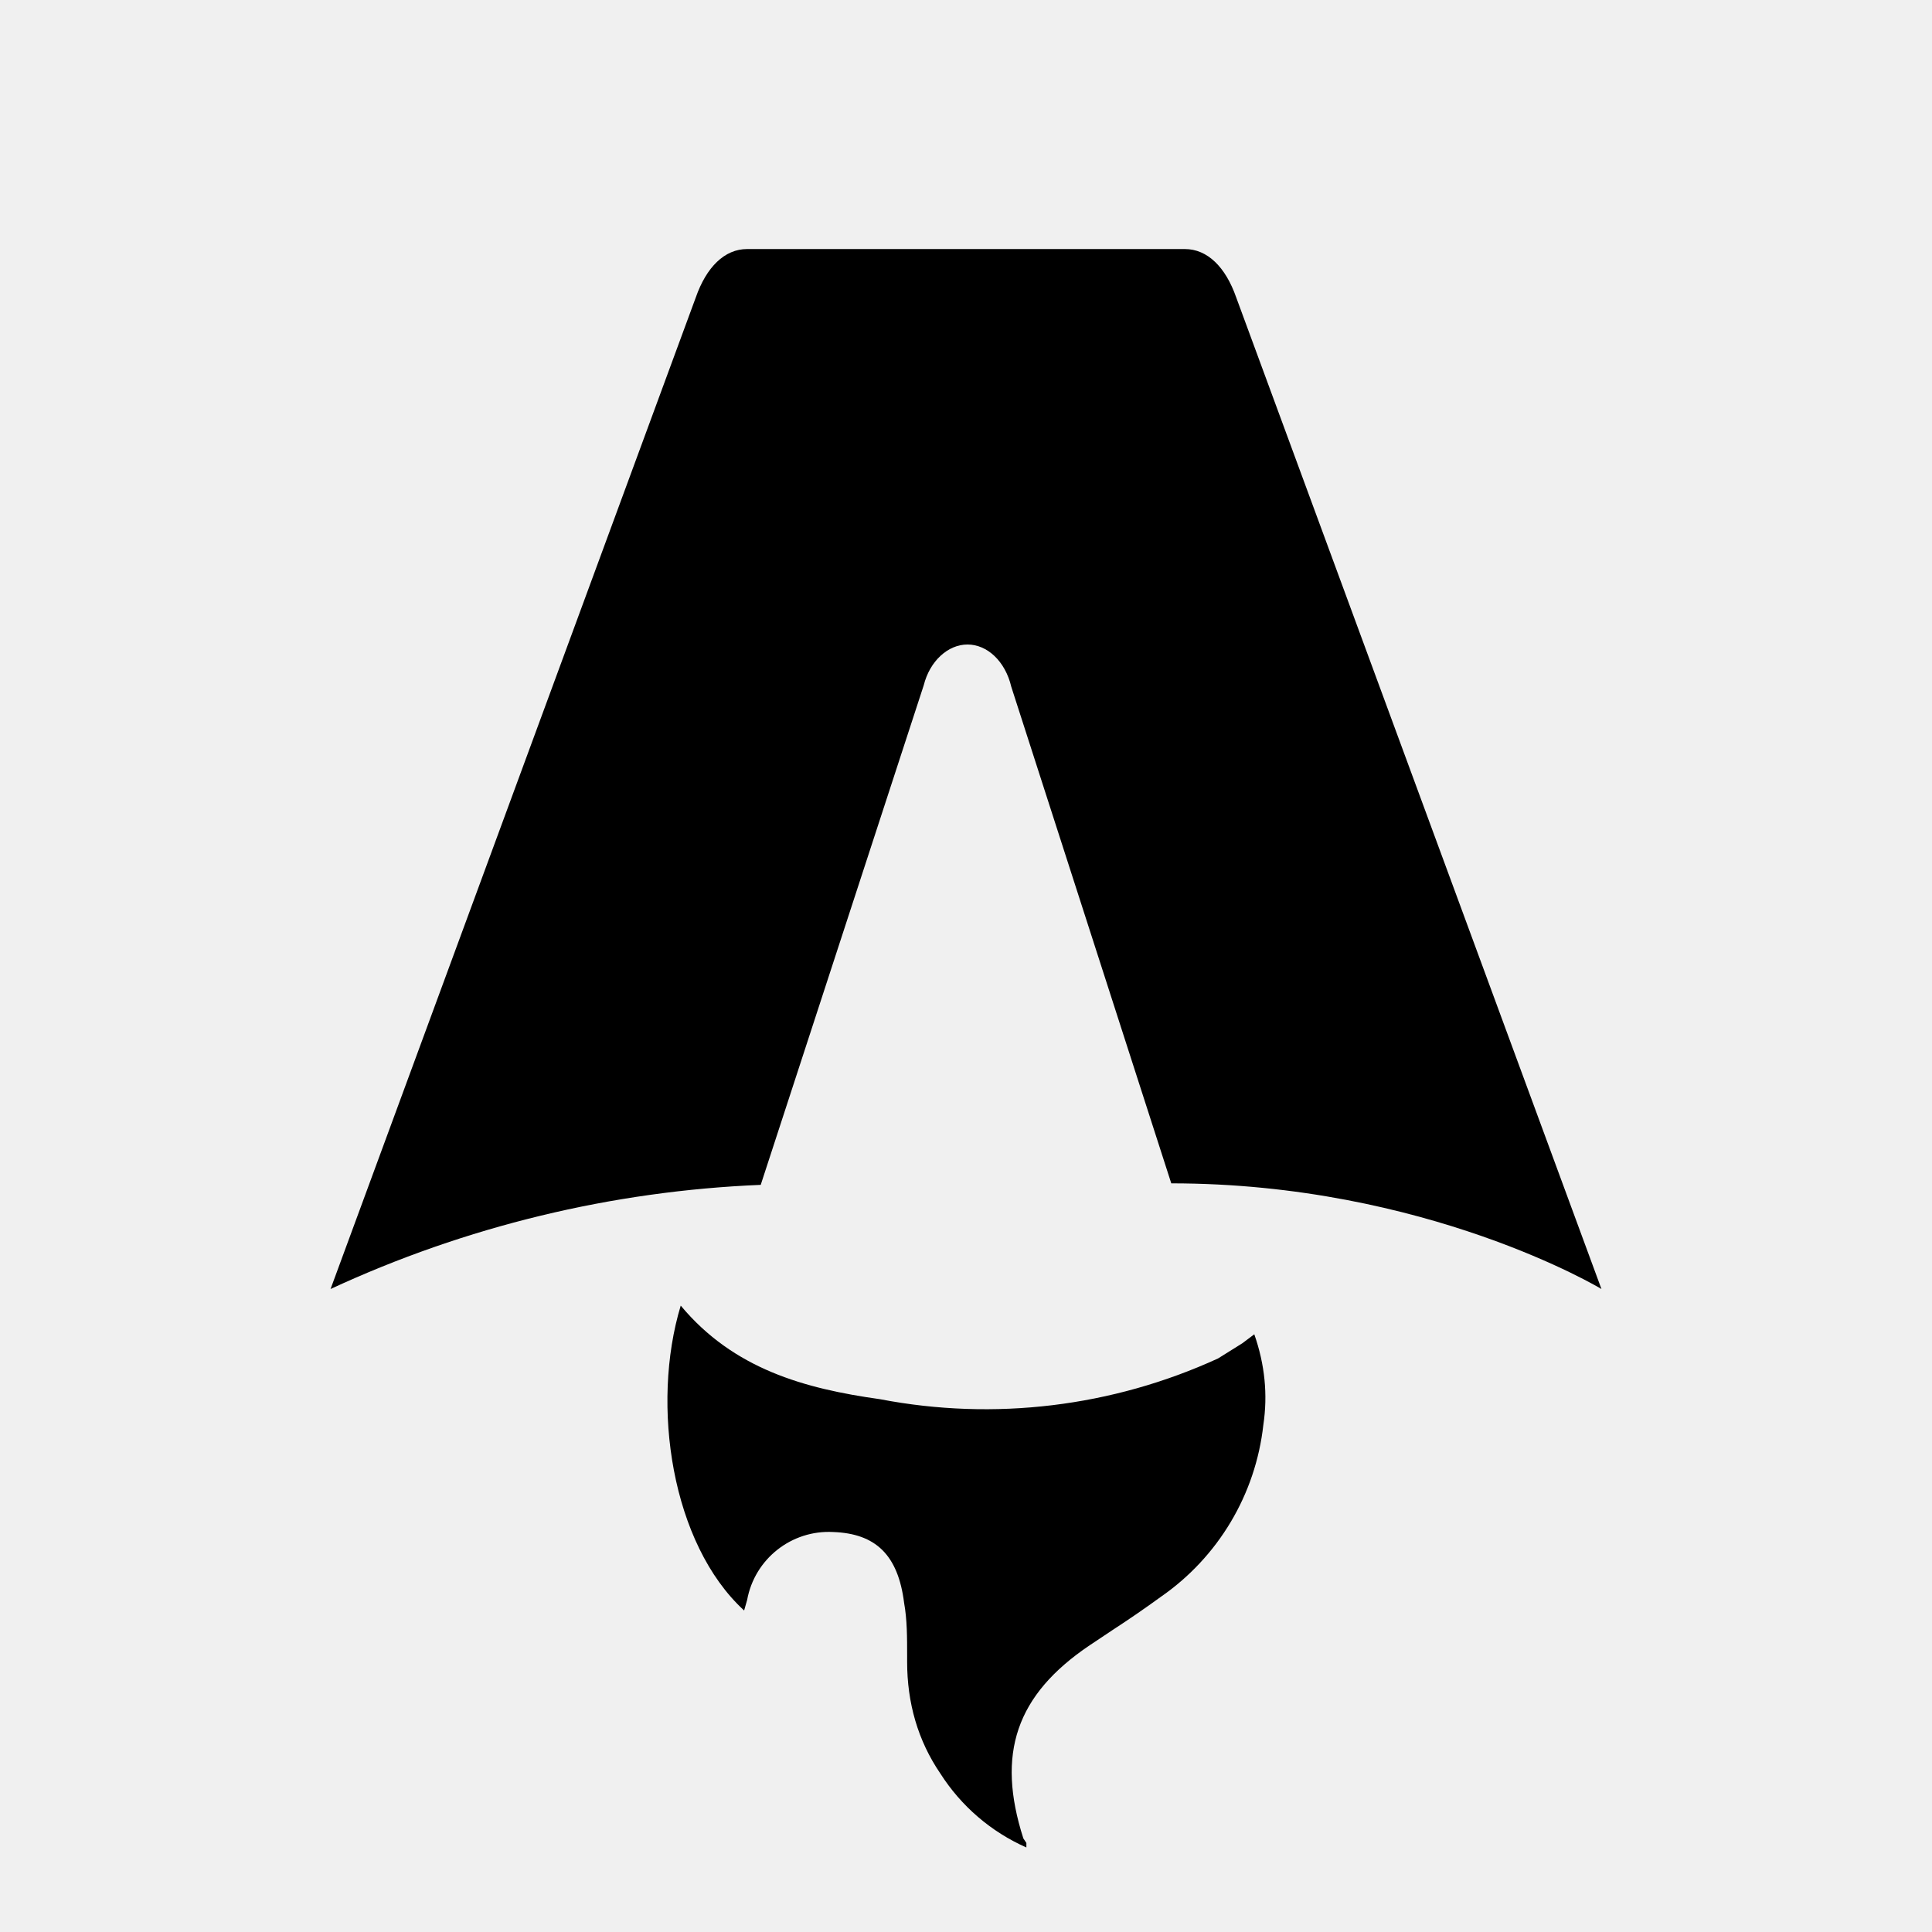
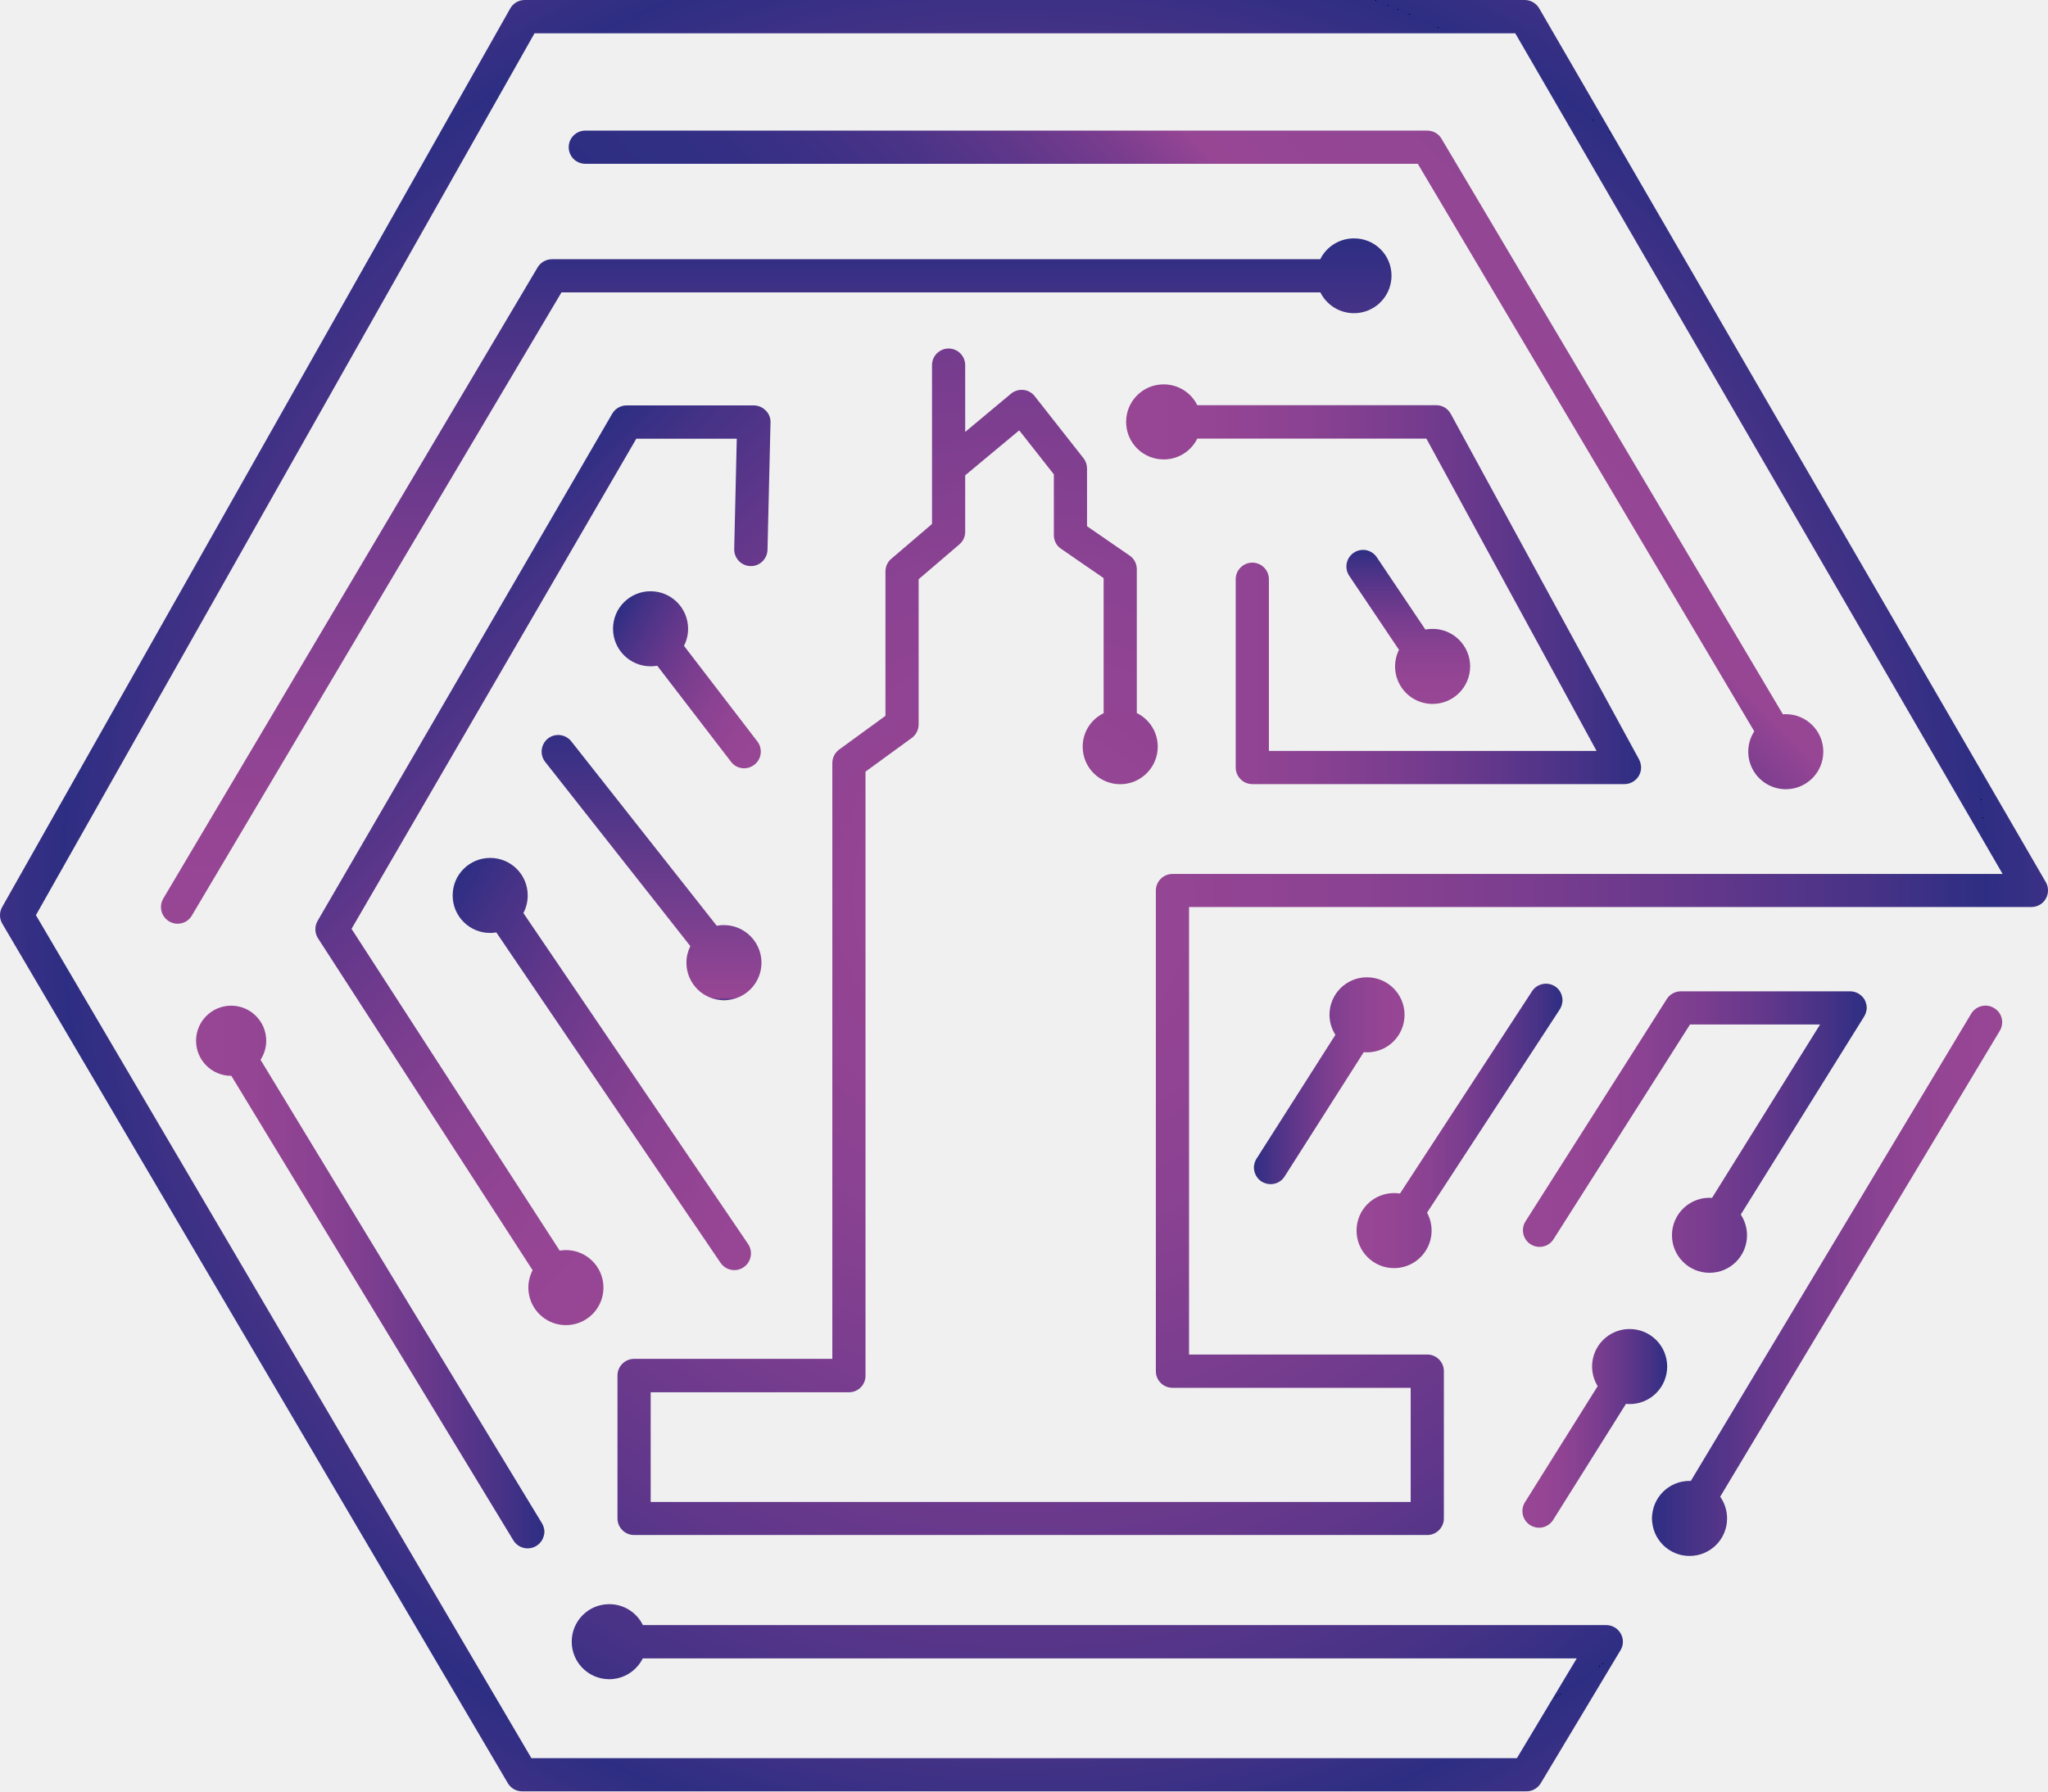
- <svg xmlns="http://www.w3.org/2000/svg" fill="none" viewBox="0 0 128 128">
-   <path d="M50.4 78.5a75.1 75.1 0 0 0-28.5 6.9l24.2-65.7c.7-2 1.9-3.2 3.4-3.2h29c1.5 0 2.7 1.2 3.4 3.2l24.2 65.7s-11.6-7-28.5-7L67 45.5c-.4-1.7-1.6-2.8-2.9-2.8-1.3 0-2.5 1.1-2.9 2.7L50.4 78.5Zm-1.1 28.2Zm-4.2-20.2c-2 6.6-.6 15.8 4.2 20.2a17.5 17.5 0 0 1 .2-.7 5.5 5.5 0 0 1 5.7-4.5c2.8.1 4.3 1.5 4.7 4.7.2 1.1.2 2.3.2 3.5v.4c0 2.7.7 5.2 2.2 7.4a13 13 0 0 0 5.7 4.9v-.3l-.2-.3c-1.8-5.6-.5-9.5 4.4-12.8l1.5-1a73 73 0 0 0 3.2-2.2 16 16 0 0 0 6.8-11.4c.3-2 .1-4-.6-6l-.8.6-1.6 1a37 37 0 0 1-22.4 2.7c-5-.7-9.7-2-13.2-6.2Z" />
-   <style>
-         path { fill: #000; }
-         @media (prefers-color-scheme: dark) {
-             path { fill: #FFF; }
-         }
-     </style>
+ <svg xmlns="http://www.w3.org/2000/svg" viewBox="82.196 226.37 183.889 160.88" version="1.1" id="svg184" width="183.889" height="160.88">
+   <defs id="defs184" />
+   <linearGradient id="a" x1="312.404" x2="312.404" y1="310.678" y2="388.55" gradientUnits="userSpaceOnUse">
+     <stop offset="0" style="stop-color:#914694" id="stop1" />
+     <stop offset="0" style="stop-color:#954694" id="stop2" />
+     <stop offset="0" style="stop-color:#974694" id="stop3" />
+     <stop offset=".168" style="stop-color:#944593" id="stop4" />
+     <stop offset=".345" style="stop-color:#8b4292" id="stop5" />
+     <stop offset=".526" style="stop-color:#7a3d8f" id="stop6" />
+     <stop offset=".711" style="stop-color:#62378b" id="stop7" />
+     <stop offset=".896" style="stop-color:#443286" id="stop8" />
+     <stop offset="1" style="stop-color:#2d2e83" id="stop9" />
+     <stop offset="1" style="stop-color:#000" id="stop10" />
+   </linearGradient>
+   <linearGradient id="b" x1="380.04" x2="380.04" y1="311.546" y2="387.717" gradientUnits="userSpaceOnUse">
+     <stop offset="0" style="stop-color:#914694" id="stop11" />
+     <stop offset="0" style="stop-color:#954694" id="stop12" />
+     <stop offset="0" style="stop-color:#974694" id="stop13" />
+     <stop offset=".168" style="stop-color:#944593" id="stop14" />
+     <stop offset=".345" style="stop-color:#8b4292" id="stop15" />
+     <stop offset=".526" style="stop-color:#7a3d8f" id="stop16" />
+     <stop offset=".711" style="stop-color:#62378b" id="stop17" />
+     <stop offset=".896" style="stop-color:#443286" id="stop18" />
+     <stop offset="1" style="stop-color:#2d2e83" id="stop19" />
+     <stop offset="1" style="stop-color:#000" id="stop20" />
+   </linearGradient>
+   <linearGradient id="c" x1="437.013" x2="437.013" y1="310.684" y2="390.227" gradientUnits="userSpaceOnUse">
+     <stop offset="0" style="stop-color:#914694" id="stop21" />
+     <stop offset="0" style="stop-color:#954694" id="stop22" />
+     <stop offset="0" style="stop-color:#974694" id="stop23" />
+     <stop offset=".168" style="stop-color:#944593" id="stop24" />
+     <stop offset=".345" style="stop-color:#8b4292" id="stop25" />
+     <stop offset=".526" style="stop-color:#7a3d8f" id="stop26" />
+     <stop offset=".711" style="stop-color:#62378b" id="stop27" />
+     <stop offset=".896" style="stop-color:#443286" id="stop28" />
+     <stop offset="1" style="stop-color:#2d2e83" id="stop29" />
+     <stop offset="1" style="stop-color:#000" id="stop30" />
+   </linearGradient>
+   <radialGradient id="d" cx="174.142" cy="307.272" r="86.386" gradientUnits="userSpaceOnUse" spreadMethod="reflect" gradientTransform="translate(-2.3231027e-4,-0.47)">
+     <stop offset="0" style="stop-color:#914694" id="stop31" />
+     <stop offset="0" style="stop-color:#954694" id="stop32" />
+     <stop offset="0" style="stop-color:#974694" id="stop33" />
+     <stop offset=".168" style="stop-color:#944593" id="stop34" />
+     <stop offset=".345" style="stop-color:#8b4292" id="stop35" />
+     <stop offset=".526" style="stop-color:#7a3d8f" id="stop36" />
+     <stop offset=".711" style="stop-color:#62378b" id="stop37" />
+     <stop offset=".896" style="stop-color:#443286" id="stop38" />
+     <stop offset="1" style="stop-color:#2d2e83" id="stop39" />
+     <stop offset="1" style="stop-color:#000" id="stop40" />
+   </radialGradient>
+   <path d="m 265.89,307.08 c -0.27,0.47 -0.76,0.75 -1.3,0.75 h -75.63 v 40.19 h 21.39 c 0.82,0 1.49,0.67 1.49,1.49 v 13.23 c 0,0.82 -0.67,1.49 -1.49,1.49 h -71.22 c -0.82,0 -1.49,-0.67 -1.49,-1.49 V 349.9 c 0,-0.82 0.67,-1.49 1.49,-1.49 h 17.8 V 294.9 c 0,-0.48 0.23,-0.93 0.61,-1.21 l 4.16,-3.03 v -12.97 c 0,-0.44 0.19,-0.85 0.52,-1.13 l 3.66,-3.13 v -14.27 c 0,-0.82 0.67,-1.49 1.49,-1.49 0.82,0 1.49,0.67 1.49,1.49 v 6 l 4.11,-3.43 c 0.31,-0.26 0.71,-0.38 1.12,-0.34 0.4,0.04 0.76,0.24 1.01,0.56 l 4.38,5.57 c 0.21,0.26 0.32,0.59 0.32,0.93 v 5.18 l 3.83,2.64 c 0.41,0.28 0.64,0.74 0.64,1.23 v 12.91 c 1.11,0.54 1.88,1.69 1.88,3.02 0,1.86 -1.51,3.37 -3.37,3.37 -1.86,0 -3.37,-1.5 -3.37,-3.37 0,-1.11 0.54,-2.1 1.37,-2.7 0.16,-0.12 0.33,-0.22 0.51,-0.31 v -12.13 l -3.83,-2.64 c -0.41,-0.27 -0.64,-0.73 -0.64,-1.23 v -5.45 l -3.11,-3.95 -4.85,4.04 v 5.07 c 0,0.44 -0.19,0.85 -0.52,1.13 l -3.66,3.13 v 13.04 c 0,0.48 -0.23,0.93 -0.61,1.21 l -4.16,3.03 v 54.25 c 0,0.83 -0.66,1.49 -1.49,1.49 h -17.8 v 9.85 h 68.24 v -10.25 h -21.39 c -0.82,0 -1.49,-0.67 -1.49,-1.49 v -43.17 c 0,-0.82 0.67,-1.49 1.49,-1.49 h 74.54 l -43.76,-75.5 h -88.06 l -44.77,79.2 44.49,75.71 h 88.49 l 5.37,-8.96 h -83.86 c -0.12,0.24 -0.27,0.47 -0.44,0.67 -0.61,0.73 -1.53,1.2 -2.57,1.2 -1.86,0 -3.37,-1.51 -3.37,-3.37 0,-1.86 1.5,-3.37 3.37,-3.37 1.33,0 2.48,0.77 3.02,1.88 h 86.5 c 0.54,0 1.03,0.29 1.3,0.76 0.27,0.47 0.26,1.04 -0.02,1.5 l -7.16,11.94 c -0.27,0.45 -0.76,0.73 -1.28,0.73 h -90.19 c -0.53,0 -1.01,-0.28 -1.28,-0.74 L 82.4,309.32 c -0.27,-0.46 -0.27,-1.03 -0.01,-1.49 l 45.62,-80.7 c 0.26,-0.47 0.76,-0.76 1.3,-0.76 h 89.79 c 0.53,0 1.03,0.29 1.3,0.75 l 2.488,4.292 43.002,74.188 c 0.26,0.45 0.26,1.02 0,1.48 z" style="fill:url(#d)" id="path40" />
+   <linearGradient id="e" x1="214.786" x2="174.876" y1="242.39" y2="282.3" gradientUnits="userSpaceOnUse" gradientTransform="translate(-2.3231027e-4,-0.47)">
+     <stop offset="0" style="stop-color:#914694" id="stop41" />
+     <stop offset=".199" style="stop-color:#954694" id="stop42" />
+     <stop offset=".274" style="stop-color:#974694" id="stop43" />
+     <stop offset=".276" style="stop-color:#974694" id="stop44" />
+     <stop offset=".385" style="stop-color:#783c8e" id="stop45" />
+     <stop offset=".496" style="stop-color:#5f378a" id="stop46" />
+     <stop offset=".611" style="stop-color:#4a3387" id="stop47" />
+     <stop offset=".731" style="stop-color:#3b3085" id="stop48" />
+     <stop offset=".857" style="stop-color:#312f84" id="stop49" />
+     <stop offset="1" style="stop-color:#2d2e83" id="stop50" />
+     <stop offset="1" style="stop-color:#000" id="stop51" />
+   </linearGradient>
+   <path d="m 245.91,293.88 c 0,1.86 -1.5,3.37 -3.37,3.37 a 3.372,3.372 0 0 1 -2.83,-5.2 l -30.21,-50.97 h -74.75 c -0.82,0 -1.49,-0.67 -1.49,-1.49 0,-0.82 0.67,-1.49 1.49,-1.49 h 75.6 c 0.53,0 1.02,0.28 1.28,0.73 l 30.65,51.69 c 0.09,-0.01 0.17,-0.01 0.26,-0.01 1.86,0 3.37,1.51 3.37,3.37 z" style="fill:url(#e)" id="path51" />
+   <linearGradient id="f" x1="151.896" x2="151.896" y1="309.791" y2="248.234" gradientUnits="userSpaceOnUse" gradientTransform="translate(-2.3231027e-4,-0.47)">
+     <stop offset="0" style="stop-color:#914694" id="stop52" />
+     <stop offset="0" style="stop-color:#954694" id="stop53" />
+     <stop offset="0" style="stop-color:#974694" id="stop54" />
+     <stop offset=".168" style="stop-color:#944593" id="stop55" />
+     <stop offset=".345" style="stop-color:#8b4292" id="stop56" />
+     <stop offset=".526" style="stop-color:#7a3d8f" id="stop57" />
+     <stop offset=".711" style="stop-color:#62378b" id="stop58" />
+     <stop offset=".896" style="stop-color:#443286" id="stop59" />
+     <stop offset="1" style="stop-color:#2d2e83" id="stop60" />
+     <stop offset="1" style="stop-color:#000" id="stop61" />
+   </linearGradient>
+   <path d="m 207.14,251.13 a 3.372,3.372 0 0 1 -6.39,1.5 h -68.14 L 99.42,308.6 c -0.27,0.47 -0.77,0.73 -1.28,0.73 a 1.5,1.5 0 0 1 -1.29,-2.25 l 33.62,-56.7 c 0.27,-0.45 0.76,-0.73 1.29,-0.73 h 68.98 a 3.37,3.37 0 0 1 3.02,-1.87 3.344,3.344 0 0 1 3.38,3.35 z" style="fill:url(#f)" id="path61" />
+   <linearGradient id="g" x1="158.392" x2="118.815" y1="321.86" y2="282.283" gradientUnits="userSpaceOnUse" gradientTransform="translate(-2.3231027e-4,-0.47)">
+     <stop offset="0" style="stop-color:#914694" id="stop62" />
+     <stop offset="0" style="stop-color:#954694" id="stop63" />
+     <stop offset="0" style="stop-color:#974694" id="stop64" />
+     <stop offset=".168" style="stop-color:#944593" id="stop65" />
+     <stop offset=".345" style="stop-color:#8b4292" id="stop66" />
+     <stop offset=".526" style="stop-color:#7a3d8f" id="stop67" />
+     <stop offset=".711" style="stop-color:#62378b" id="stop68" />
+     <stop offset=".896" style="stop-color:#443286" id="stop69" />
+     <stop offset="1" style="stop-color:#2d2e83" id="stop70" />
+     <stop offset="1" style="stop-color:#000" id="stop71" />
+   </linearGradient>
+   <path d="m 151.38,264.3 -0.27,11.45 c -0.02,0.82 -0.71,1.49 -1.53,1.46 a 1.5,1.5 0 0 1 -1.46,-1.52 l 0.23,-9.92 h -9.02 l -25.57,44.02 18.69,28.9 c 0.19,-0.03 0.37,-0.05 0.56,-0.05 1.86,0 3.37,1.51 3.37,3.37 0,1.86 -1.5,3.37 -3.37,3.37 a 3.372,3.372 0 0 1 -2.99,-4.93 l -19.27,-29.81 c -0.3,-0.47 -0.32,-1.07 -0.04,-1.56 l 26.46,-45.56 c 0.27,-0.46 0.76,-0.74 1.29,-0.74 h 11.41 c 0.41,0 0.79,0.16 1.07,0.45 0.3,0.28 0.45,0.67 0.44,1.07 z" style="fill:url(#g)" id="path71" />
+   <linearGradient id="h" x1="140.697" x2="140.697" y1="292.856" y2="316.669" gradientUnits="userSpaceOnUse" gradientTransform="translate(-2.3231027e-4,-0.47)">
+     <stop offset="0" style="stop-color:#914694" id="stop72" />
+     <stop offset="0" style="stop-color:#8d4593" id="stop73" />
+     <stop offset="0" style="stop-color:#824191" id="stop74" />
+     <stop offset="0" style="stop-color:#6f3b8d" id="stop75" />
+     <stop offset="0" style="stop-color:#543589" id="stop76" />
+     <stop offset="0" style="stop-color:#332f84" id="stop77" />
+     <stop offset=".99" style="stop-color:#974694" id="stop78" />
+     <stop offset=".991" style="stop-color:#924493" id="stop79" />
+     <stop offset=".993" style="stop-color:#834090" id="stop80" />
+     <stop offset=".996" style="stop-color:#6a398c" id="stop81" />
+     <stop offset=".999" style="stop-color:#463287" id="stop82" />
+     <stop offset="1" style="stop-color:#2d2e83" id="stop83" />
+     <stop offset="1" style="stop-color:#000" id="stop84" />
+   </linearGradient>
+   <path d="m 150.57,312.83 c 0,1.86 -1.51,3.37 -3.37,3.37 -1.86,0 -3.37,-1.51 -3.37,-3.37 0,-0.54 0.13,-1.04 0.35,-1.49 l -13.03,-16.54 c -0.51,-0.64 -0.4,-1.58 0.24,-2.1 0.64,-0.51 1.59,-0.4 2.1,0.25 l 13.06,16.56 a 3.387,3.387 0 0 1 4.02,3.32 z" style="fill:url(#h)" id="path84" />
+   <linearGradient id="i" x1="208.645" x2="208.645" y1="290.058" y2="276.226" gradientUnits="userSpaceOnUse" gradientTransform="translate(-2.3231027e-4,-0.47)">
+     <stop offset="0" style="stop-color:#914694" id="stop85" />
+     <stop offset="0" style="stop-color:#954694" id="stop86" />
+     <stop offset="0" style="stop-color:#974694" id="stop87" />
+     <stop offset=".168" style="stop-color:#944593" id="stop88" />
+     <stop offset=".345" style="stop-color:#8b4292" id="stop89" />
+     <stop offset=".526" style="stop-color:#7a3d8f" id="stop90" />
+     <stop offset=".711" style="stop-color:#62378b" id="stop91" />
+     <stop offset=".896" style="stop-color:#443286" id="stop92" />
+     <stop offset="1" style="stop-color:#2d2e83" id="stop93" />
+     <stop offset="1" style="stop-color:#000" id="stop94" />
+   </linearGradient>
+   <path d="m 214.2,286.22 c 0,1.86 -1.51,3.37 -3.37,3.37 a 3.365,3.365 0 0 1 -3.02,-4.86 l -4.47,-6.65 c -0.46,-0.69 -0.27,-1.61 0.41,-2.07 0.69,-0.46 1.61,-0.28 2.07,0.41 l 4.36,6.49 c 0.21,-0.04 0.43,-0.06 0.65,-0.06 1.86,0 3.37,1.51 3.37,3.37 z" style="fill:url(#i)" id="path94" />
+   <linearGradient id="j" x1="208.311" x2="194.789" y1="323.909" y2="323.909" gradientUnits="userSpaceOnUse" gradientTransform="translate(-2.3231027e-4,-0.47)">
+     <stop offset="0" style="stop-color:#914694" id="stop95" />
+     <stop offset="0" style="stop-color:#954694" id="stop96" />
+     <stop offset="0" style="stop-color:#974694" id="stop97" />
+     <stop offset=".168" style="stop-color:#944593" id="stop98" />
+     <stop offset=".345" style="stop-color:#8b4292" id="stop99" />
+     <stop offset=".526" style="stop-color:#7a3d8f" id="stop100" />
+     <stop offset=".711" style="stop-color:#62378b" id="stop101" />
+     <stop offset=".896" style="stop-color:#443286" id="stop102" />
+     <stop offset="1" style="stop-color:#2d2e83" id="stop103" />
+     <stop offset="1" style="stop-color:#000" id="stop104" />
+   </linearGradient>
+   <path d="m 208.31,317.51 c 0,1.86 -1.5,3.37 -3.37,3.37 -0.1,0 -0.2,-0.01 -0.29,-0.02 l -7.11,11.17 c -0.28,0.45 -0.76,0.69 -1.26,0.69 -0.27,0 -0.55,-0.08 -0.8,-0.23 a 1.5,1.5 0 0 1 -0.46,-2.06 l 7.08,-11.12 c -0.33,-0.52 -0.53,-1.14 -0.53,-1.8 0,-1.86 1.5,-3.37 3.37,-3.37 1.87,0.01 3.37,1.52 3.37,3.37 z" style="fill:url(#j)" id="path104" />
+   <linearGradient id="k" x1="203.995" x2="222.489" y1="327.948" y2="327.948" gradientUnits="userSpaceOnUse" gradientTransform="translate(-2.3231027e-4,-0.47)">
+     <stop offset="0" style="stop-color:#914694" id="stop105" />
+     <stop offset="0" style="stop-color:#954694" id="stop106" />
+     <stop offset="0" style="stop-color:#974694" id="stop107" />
+     <stop offset=".168" style="stop-color:#944593" id="stop108" />
+     <stop offset=".345" style="stop-color:#8b4292" id="stop109" />
+     <stop offset=".526" style="stop-color:#7a3d8f" id="stop110" />
+     <stop offset=".711" style="stop-color:#62378b" id="stop111" />
+     <stop offset=".896" style="stop-color:#443286" id="stop112" />
+     <stop offset="1" style="stop-color:#2d2e83" id="stop113" />
+     <stop offset="1" style="stop-color:#000" id="stop114" />
+   </linearGradient>
+   <path d="m 222.25,317.02 -11.92,18.26 a 3.372,3.372 0 0 1 -2.96,4.98 c -1.86,0 -3.37,-1.5 -3.37,-3.37 0,-1.87 1.51,-3.37 3.37,-3.37 0.18,0 0.35,0.01 0.53,0.04 l 11.86,-18.17 c 0.45,-0.69 1.38,-0.88 2.07,-0.43 0.67,0.44 0.86,1.36 0.42,2.06 z" style="fill:url(#k)" id="path114" />
+   <linearGradient id="l" x1="218.922" x2="249.792" y1="328.515" y2="328.515" gradientUnits="userSpaceOnUse" gradientTransform="translate(-2.3231027e-4,-0.47)">
+     <stop offset="0" style="stop-color:#914694" id="stop115" />
+     <stop offset="0" style="stop-color:#954694" id="stop116" />
+     <stop offset="0" style="stop-color:#974694" id="stop117" />
+     <stop offset=".168" style="stop-color:#944593" id="stop118" />
+     <stop offset=".345" style="stop-color:#8b4292" id="stop119" />
+     <stop offset=".526" style="stop-color:#7a3d8f" id="stop120" />
+     <stop offset=".711" style="stop-color:#62378b" id="stop121" />
+     <stop offset=".896" style="stop-color:#443286" id="stop122" />
+     <stop offset="1" style="stop-color:#2d2e83" id="stop123" />
+     <stop offset="1" style="stop-color:#000" id="stop124" />
+   </linearGradient>
+   <path d="m 249.56,317.69 -11.06,17.76 c 0.35,0.53 0.56,1.17 0.56,1.86 0,1.86 -1.5,3.37 -3.37,3.37 -1.86,0 -3.37,-1.51 -3.37,-3.37 a 3.365,3.365 0 0 1 3.6,-3.36 l 9.7,-15.57 h -11.68 l -12.25,19.28 c -0.44,0.7 -1.36,0.9 -2.06,0.46 -0.69,-0.44 -0.9,-1.36 -0.46,-2.06 l 12.69,-19.97 c 0.27,-0.43 0.75,-0.69 1.26,-0.69 h 15.2 c 0.54,0 1.04,0.3 1.31,0.77 0.24,0.48 0.23,1.06 -0.07,1.52 z" style="fill:url(#l)" id="path124" />
+   <linearGradient id="m" x1="183.306" x2="229.547" y1="279.311" y2="279.311" gradientUnits="userSpaceOnUse" gradientTransform="translate(-2.3231027e-4,-0.47)">
+     <stop offset="0" style="stop-color:#914694" id="stop125" />
+     <stop offset="0" style="stop-color:#954694" id="stop126" />
+     <stop offset="0" style="stop-color:#974694" id="stop127" />
+     <stop offset=".168" style="stop-color:#944593" id="stop128" />
+     <stop offset=".345" style="stop-color:#8b4292" id="stop129" />
+     <stop offset=".526" style="stop-color:#7a3d8f" id="stop130" />
+     <stop offset=".711" style="stop-color:#62378b" id="stop131" />
+     <stop offset=".896" style="stop-color:#443286" id="stop132" />
+     <stop offset="1" style="stop-color:#2d2e83" id="stop133" />
+     <stop offset="1" style="stop-color:#000" id="stop134" />
+   </linearGradient>
+   <path d="m 229.34,296.06 c -0.27,0.45 -0.76,0.73 -1.28,0.73 h -33.42 c -0.82,0 -1.49,-0.67 -1.49,-1.49 v -16.91 c 0,-0.82 0.67,-1.49 1.49,-1.49 0.82,0 1.49,0.67 1.49,1.49 v 15.42 h 29.42 l -15.28,-28.05 h -20.57 a 3.347,3.347 0 0 1 -3.02,1.87 c -1.86,0 -3.37,-1.5 -3.37,-3.37 0,-1.86 1.5,-3.37 3.37,-3.37 1.33,0 2.47,0.76 3.02,1.87 h 21.45 c 0.55,0 1.05,0.3 1.31,0.78 l 16.91,31.04 c 0.24,0.47 0.24,1.03 -0.03,1.48 z" style="fill:url(#m)" id="path134" />
+   <linearGradient id="n" x1="152.11" x2="136.819" y1="291.967" y2="283.139" gradientUnits="userSpaceOnUse" gradientTransform="translate(-2.3231027e-4,-0.47)">
+     <stop offset="0" style="stop-color:#914694" id="stop135" />
+     <stop offset="0" style="stop-color:#954694" id="stop136" />
+     <stop offset="0" style="stop-color:#974694" id="stop137" />
+     <stop offset=".168" style="stop-color:#944593" id="stop138" />
+     <stop offset=".345" style="stop-color:#8b4292" id="stop139" />
+     <stop offset=".526" style="stop-color:#7a3d8f" id="stop140" />
+     <stop offset=".711" style="stop-color:#62378b" id="stop141" />
+     <stop offset=".896" style="stop-color:#443286" id="stop142" />
+     <stop offset="1" style="stop-color:#2d2e83" id="stop143" />
+     <stop offset="1" style="stop-color:#000" id="stop144" />
+   </linearGradient>
+   <path d="m 149.92,295.06 c -0.27,0.21 -0.59,0.31 -0.91,0.31 -0.45,0 -0.89,-0.2 -1.18,-0.59 l -6.62,-8.62 c -0.2,0.04 -0.4,0.05 -0.6,0.05 -1.86,0 -3.37,-1.51 -3.37,-3.37 0,-1.86 1.5,-3.37 3.37,-3.37 1.86,0 3.37,1.51 3.37,3.37 0,0.55 -0.13,1.07 -0.37,1.53 l 6.59,8.59 c 0.5,0.66 0.38,1.6 -0.28,2.1 z" style="fill:url(#n)" id="path144" />
+   <linearGradient id="o" x1="154.112" x2="119.536" y1="332.046" y2="312.084" gradientUnits="userSpaceOnUse" gradientTransform="translate(-2.3231027e-4,-0.47)">
+     <stop offset="0" style="stop-color:#914694" id="stop145" />
+     <stop offset="0" style="stop-color:#954694" id="stop146" />
+     <stop offset="0" style="stop-color:#974694" id="stop147" />
+     <stop offset=".168" style="stop-color:#944593" id="stop148" />
+     <stop offset=".345" style="stop-color:#8b4292" id="stop149" />
+     <stop offset=".526" style="stop-color:#7a3d8f" id="stop150" />
+     <stop offset=".711" style="stop-color:#62378b" id="stop151" />
+     <stop offset=".896" style="stop-color:#443286" id="stop152" />
+     <stop offset="1" style="stop-color:#2d2e83" id="stop153" />
+     <stop offset="1" style="stop-color:#000" id="stop154" />
+   </linearGradient>
+   <path d="m 148.97,340.18 c -0.26,0.18 -0.55,0.26 -0.84,0.26 -0.48,0 -0.94,-0.23 -1.24,-0.66 l -20.13,-29.67 c -0.18,0.03 -0.36,0.05 -0.55,0.05 -1.86,0 -3.37,-1.5 -3.37,-3.37 0,-1.87 1.51,-3.37 3.37,-3.37 1.86,0 3.37,1.5 3.37,3.37 0,0.57 -0.14,1.11 -0.39,1.58 l 20.18,29.73 c 0.46,0.69 0.28,1.62 -0.4,2.08 z" style="fill:url(#o)" id="path154" />
+   <linearGradient id="p" x1="99.813" x2="131.07" y1="341.528" y2="341.528" gradientUnits="userSpaceOnUse" gradientTransform="translate(-2.3231027e-4,-0.47)">
+     <stop offset="0" style="stop-color:#914694" id="stop155" />
+     <stop offset="0" style="stop-color:#954694" id="stop156" />
+     <stop offset="0" style="stop-color:#974694" id="stop157" />
+     <stop offset=".168" style="stop-color:#944593" id="stop158" />
+     <stop offset=".345" style="stop-color:#8b4292" id="stop159" />
+     <stop offset=".526" style="stop-color:#7a3d8f" id="stop160" />
+     <stop offset=".711" style="stop-color:#62378b" id="stop161" />
+     <stop offset=".896" style="stop-color:#443286" id="stop162" />
+     <stop offset="1" style="stop-color:#2d2e83" id="stop163" />
+     <stop offset="1" style="stop-color:#000" id="stop164" />
+   </linearGradient>
+   <path d="m 130.35,365.21 c -0.24,0.15 -0.51,0.22 -0.78,0.22 -0.5,0 -1,-0.26 -1.28,-0.72 l -25.32,-41.72 h -0.02 a 3.15,3.15 0 1 1 3.15,-3.15 c 0,0.63 -0.19,1.22 -0.51,1.71 l 25.26,41.61 c 0.43,0.7 0.21,1.62 -0.5,2.05 z" style="fill:url(#p)" id="path164" />
+   <linearGradient id="q" x1="218.924" x2="231.889" y1="355.096" y2="355.096" gradientUnits="userSpaceOnUse" gradientTransform="translate(-2.3231027e-4,-0.47)">
+     <stop offset="0" style="stop-color:#914694" id="stop165" />
+     <stop offset="0" style="stop-color:#954694" id="stop166" />
+     <stop offset="0" style="stop-color:#974694" id="stop167" />
+     <stop offset=".168" style="stop-color:#944593" id="stop168" />
+     <stop offset=".345" style="stop-color:#8b4292" id="stop169" />
+     <stop offset=".526" style="stop-color:#7a3d8f" id="stop170" />
+     <stop offset=".711" style="stop-color:#62378b" id="stop171" />
+     <stop offset=".896" style="stop-color:#443286" id="stop172" />
+     <stop offset="1" style="stop-color:#2d2e83" id="stop173" />
+     <stop offset="1" style="stop-color:#000" id="stop174" />
+   </linearGradient>
+   <path d="m 231.89,349.1 c 0,1.86 -1.5,3.37 -3.37,3.37 -0.11,0 -0.22,-0.01 -0.33,-0.02 l -6.51,10.38 a 1.495,1.495 0 1 1 -2.53,-1.59 l 6.5,-10.38 a 3.365,3.365 0 0 1 2.87,-5.13 c 1.86,0 3.37,1.5 3.37,3.37 z" style="fill:url(#q)" id="path174" />
+   <linearGradient id="r" x1="261.974" x2="230.54" y1="341.865" y2="341.865" gradientUnits="userSpaceOnUse" gradientTransform="translate(-2.3231027e-4,-0.47)">
+     <stop offset="0" style="stop-color:#914694" id="stop175" />
+     <stop offset="0" style="stop-color:#954694" id="stop176" />
+     <stop offset="0" style="stop-color:#974694" id="stop177" />
+     <stop offset=".168" style="stop-color:#944593" id="stop178" />
+     <stop offset=".345" style="stop-color:#8b4292" id="stop179" />
+     <stop offset=".526" style="stop-color:#7a3d8f" id="stop180" />
+     <stop offset=".711" style="stop-color:#62378b" id="stop181" />
+     <stop offset=".896" style="stop-color:#443286" id="stop182" />
+     <stop offset="1" style="stop-color:#2d2e83" id="stop183" />
+     <stop offset="1" style="stop-color:#000" id="stop184" />
+   </linearGradient>
+   <path d="m 261.76,318.94 -25.11,41.85 c 0.39,0.55 0.62,1.22 0.62,1.95 0,1.86 -1.5,3.37 -3.37,3.37 -1.86,0 -3.37,-1.51 -3.37,-3.37 0,-1.86 1.5,-3.37 3.37,-3.37 0.04,0 0.08,0 0.11,0.01 l 25.18,-41.97 c 0.42,-0.7 1.34,-0.94 2.05,-0.51 0.72,0.42 0.94,1.34 0.52,2.04 z" style="fill:url(#r)" id="path184" />
</svg>
